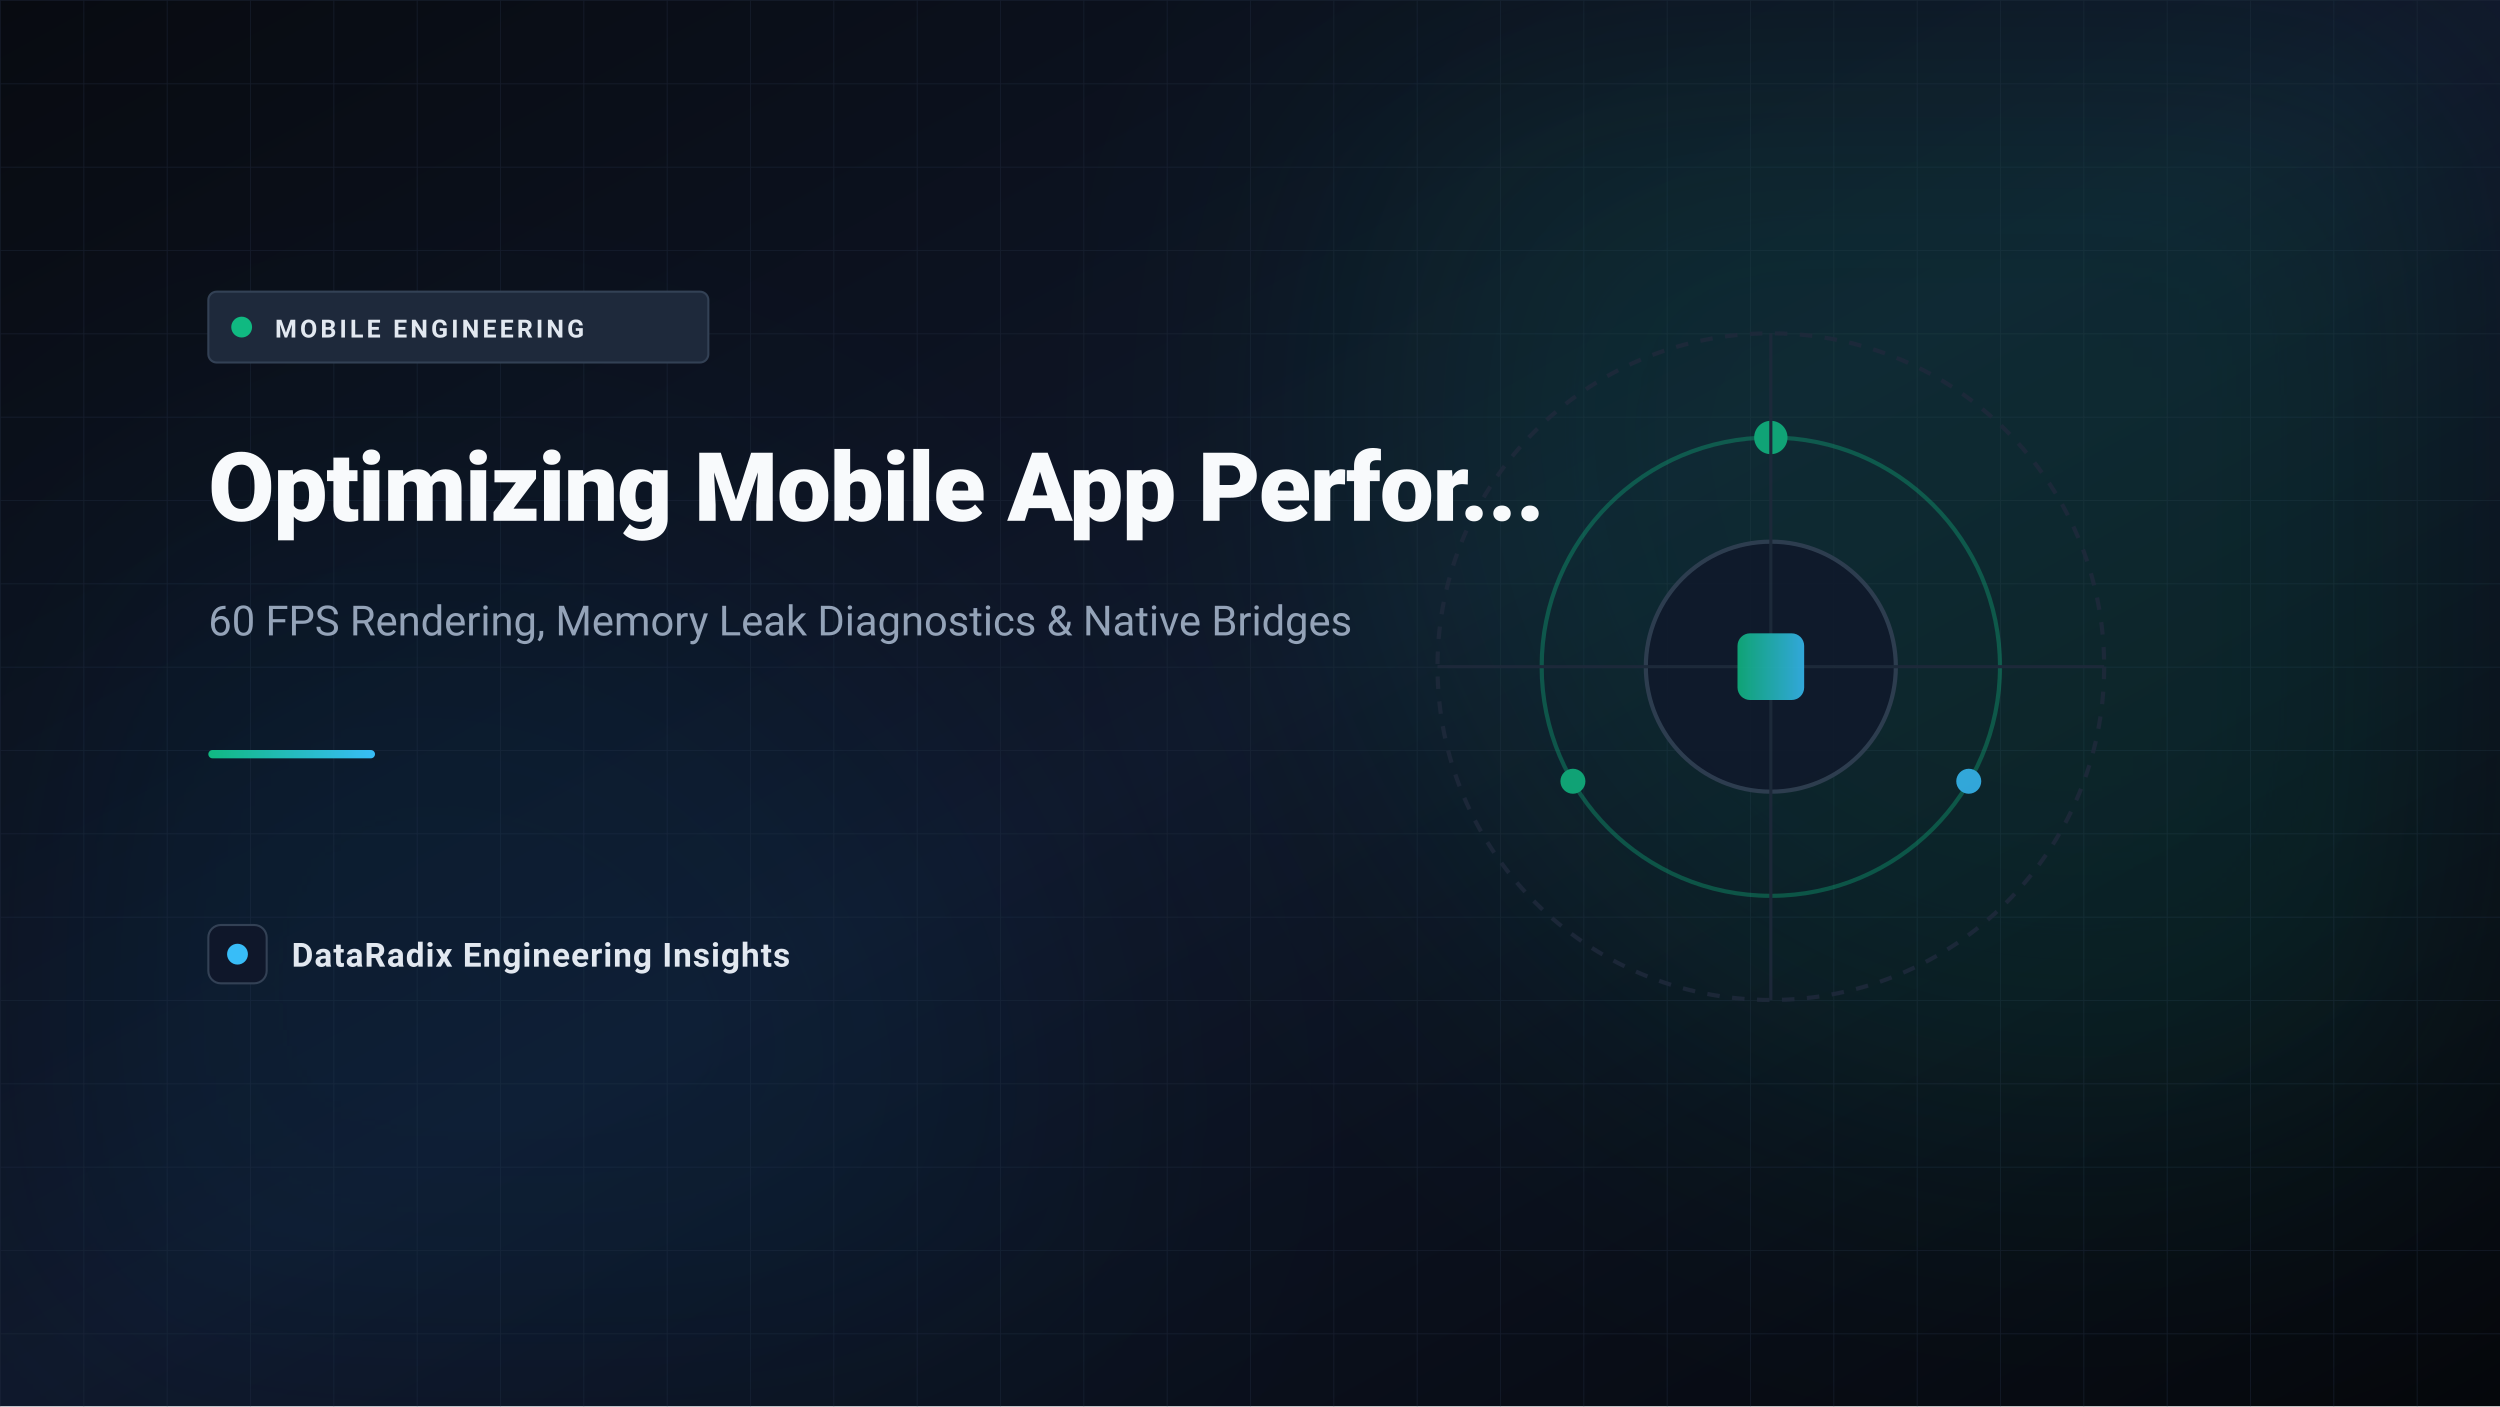
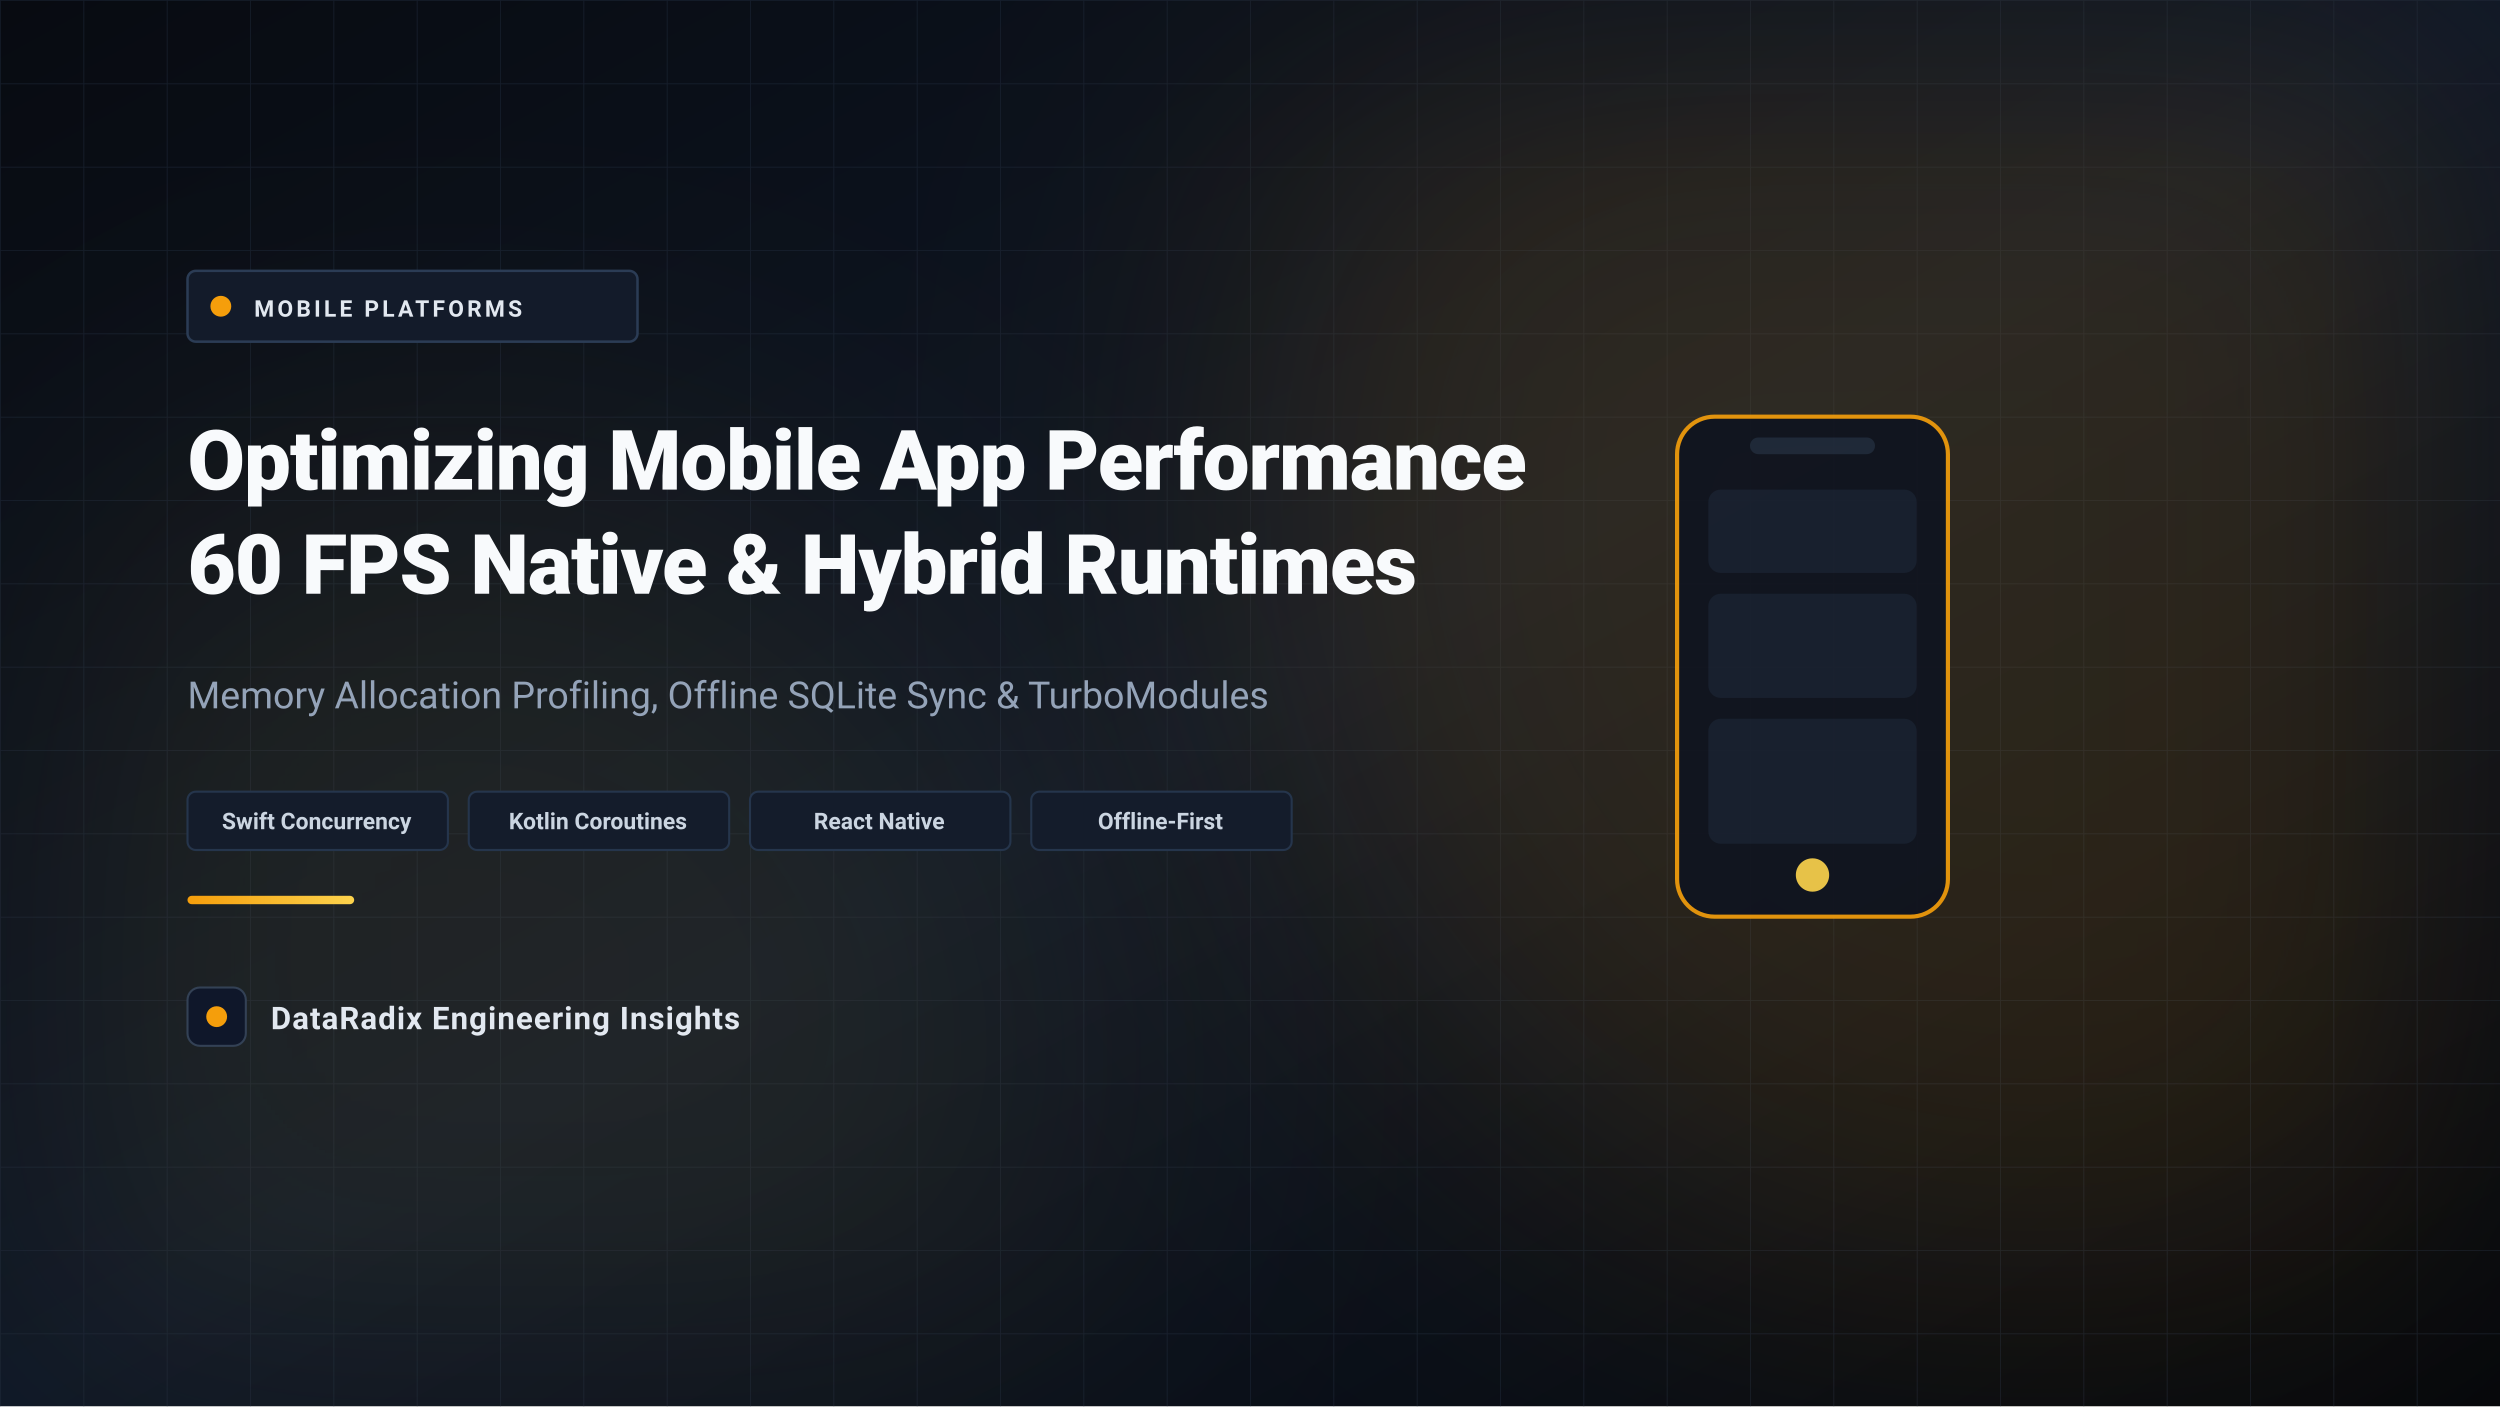
<svg xmlns="http://www.w3.org/2000/svg" viewBox="0 0 1200 675" width="1200" height="675" fill="none">
  <defs>
-     <linearGradient id="bg-grad" x1="0%" y1="0%" x2="100%" y2="100%">
+     <linearGradient id="bg-grad-mobile-app-performance" x1="0%" y1="0%" x2="100%" y2="100%">
      <stop offset="0%" stop-color="#080B11" />
-       <stop offset="50%" stop-color="#0F172A" />
+       <stop offset="50%" stop-color="#0E1726" />
      <stop offset="100%" stop-color="#05070B" />
    </linearGradient>
-     <linearGradient id="accent-grad" x1="0%" y1="0%" x2="100%" y2="0%">
-       <stop offset="0%" stop-color="#10B981" />
-       <stop offset="100%" stop-color="#38BDF8" />
+     <linearGradient id="accent-grad-mobile-app-performance" x1="0%" y1="0%" x2="100%" y2="0%">
+       <stop offset="0%" stop-color="#F59E0B" />
+       <stop offset="100%" stop-color="#FCD34D" />
    </linearGradient>
-     <pattern id="grid" width="40" height="40" patternUnits="userSpaceOnUse">
-       <path d="M 40 0 L 0 0 0 40" fill="none" stroke="#1E293B" stroke-width="0.8" opacity="0.5" />
+     <pattern id="grid-mobile-app-performance" width="40" height="40" patternUnits="userSpaceOnUse">
+       <path d="M 40 0 L 0 0 0 40" fill="none" stroke="#1E293B" stroke-width="0.8" opacity="0.55" />
    </pattern>
  </defs>
-   <rect width="1200" height="675" fill="url(#bg-grad)" />
-   <rect width="1200" height="675" fill="url(#grid)" />
-   <circle cx="1000" cy="200" r="350" fill="#10B981" opacity="0.12" filter="blur(80px)" />
-   <circle cx="200" cy="550" r="300" fill="#0284C7" opacity="0.08" filter="blur(90px)" />
-   <g transform="translate(850, 320)" opacity="0.85">
-     <circle cx="0" cy="0" r="160" stroke="#1E293B" stroke-width="2" stroke-dasharray="6 6" fill="none" />
-     <circle cx="0" cy="0" r="110" stroke="#10B981" stroke-width="2" fill="none" opacity="0.4" />
-     <circle cx="0" cy="0" r="60" fill="#0F172A" stroke="#334155" stroke-width="2" />
-     <circle cx="0" cy="-110" r="8" fill="#10B981" />
-     <circle cx="95" cy="55" r="6" fill="#38BDF8" />
-     <circle cx="-95" cy="55" r="6" fill="#10B981" />
-     <line x1="-160" y1="0" x2="160" y2="0" stroke="#1E293B" stroke-width="1.5" />
-     <line x1="0" y1="-160" x2="0" y2="160" stroke="#1E293B" stroke-width="1.5" />
-     <rect x="-16" y="-16" width="32" height="32" rx="6" fill="url(#accent-grad)" />
+   <rect width="1200" height="675" fill="url(#bg-grad-mobile-app-performance)" />
+   <rect width="1200" height="675" fill="url(#grid-mobile-app-performance)" />
+   <circle cx="980" cy="240" r="380" fill="#F59E0B" opacity="0.14" filter="blur(90px)" />
+   <circle cx="220" cy="520" r="300" fill="#FCD34D" opacity="0.08" filter="blur(90px)" />
+   <g transform="translate(870, 320)" opacity="0.9">
+     <rect x="-65" y="-120" width="130" height="240" rx="18" fill="#0E131F" stroke="#F59E0B" stroke-width="2" />
+     <rect x="-30" y="-110" width="60" height="8" rx="4" fill="#1E293B" />
+     <rect x="-50" y="-85" width="100" height="40" rx="6" fill="#161F30" />
+     <rect x="-50" y="-35" width="100" height="50" rx="6" fill="#161F30" />
+     <rect x="-50" y="25" width="100" height="60" rx="6" fill="#161F30" />
+     <circle cx="0" cy="100" r="8" fill="#FCD34D" />
  </g>
-   <g transform="translate(100, 140)">
-     <rect x="0" y="0" width="240" height="34" rx="4" fill="#1E293B" stroke="#334155" stroke-width="1" />
-     <circle cx="16" cy="17" r="5" fill="#10B981" />
-     <text x="32" y="22" fill="#E2E8F0" font-family="-apple-system, BlinkMacSystemFont, 'Segoe UI', Roboto, sans-serif" font-size="12" font-weight="700" letter-spacing="1.5">MOBILE ENGINEERING</text>
-     <text x="0" y="110" fill="#F8FAFC" font-family="-apple-system, BlinkMacSystemFont, 'Segoe UI', Roboto, sans-serif" font-size="46" font-weight="800" letter-spacing="-0.5">
-       Optimizing Mobile App Perfor...
+   <g transform="translate(90, 130)">
+     <rect x="0" y="0" width="216" height="34" rx="4" fill="#131B2A" stroke="#2B3C55" stroke-width="1.2" />
+     <circle cx="16" cy="17" r="5" fill="#F59E0B" />
+     <text x="32" y="22" fill="#E2E8F0" font-family="-apple-system, BlinkMacSystemFont, 'Segoe UI', Roboto, sans-serif" font-size="11" font-weight="700" letter-spacing="1.5">MOBILE PLATFORMS</text>
+     <text x="0" y="105" fill="#F8FAFC" font-family="-apple-system, BlinkMacSystemFont, 'Segoe UI', Roboto, sans-serif" font-size="40" font-weight="800" letter-spacing="-0.5">
+       Optimizing Mobile App Performance
    </text>
-     <text x="0" y="165" fill="#94A3B8" font-family="-apple-system, BlinkMacSystemFont, 'Segoe UI', Roboto, sans-serif" font-size="20" font-weight="400">
-       60 FPS Rendering, Memory Leak Diagnostics &amp; Native Bridges
+     <text x="0" y="155" fill="#F8FAFC" font-family="-apple-system, BlinkMacSystemFont, 'Segoe UI', Roboto, sans-serif" font-size="40" font-weight="800" letter-spacing="-0.5">
+       60 FPS Native &amp; Hybrid Runtimes
    </text>
-     <rect x="0" y="220" width="80" height="4" rx="2" fill="url(#accent-grad)" />
-     <g transform="translate(0, 310)">
+     <text x="0" y="210" fill="#94A3B8" font-family="-apple-system, BlinkMacSystemFont, 'Segoe UI', Roboto, sans-serif" font-size="18" font-weight="400">
+       Memory Allocation Profiling, Offline SQLite Sync &amp; TurboModules
+     </text>
+     <g transform="translate(0, 250)">
+       <g transform="translate(0, 0)">
+         <rect x="0" y="0" width="125" height="28" rx="4" fill="#141C2B" stroke="#25354C" stroke-width="1" />
+         <text x="62" y="18" fill="#CBD5E1" text-anchor="middle" font-family="-apple-system, BlinkMacSystemFont, 'Segoe UI', Roboto, sans-serif" font-size="11" font-weight="600">Swift Concurrency</text>
+       </g>
+       <g transform="translate(135, 0)">
+         <rect x="0" y="0" width="125" height="28" rx="4" fill="#141C2B" stroke="#25354C" stroke-width="1" />
+         <text x="62" y="18" fill="#CBD5E1" text-anchor="middle" font-family="-apple-system, BlinkMacSystemFont, 'Segoe UI', Roboto, sans-serif" font-size="11" font-weight="600">Kotlin Coroutines</text>
+       </g>
+       <g transform="translate(270, 0)">
+         <rect x="0" y="0" width="125" height="28" rx="4" fill="#141C2B" stroke="#25354C" stroke-width="1" />
+         <text x="62" y="18" fill="#CBD5E1" text-anchor="middle" font-family="-apple-system, BlinkMacSystemFont, 'Segoe UI', Roboto, sans-serif" font-size="11" font-weight="600">React Native</text>
+       </g>
+       <g transform="translate(405, 0)">
+         <rect x="0" y="0" width="125" height="28" rx="4" fill="#141C2B" stroke="#25354C" stroke-width="1" />
+         <text x="62" y="18" fill="#CBD5E1" text-anchor="middle" font-family="-apple-system, BlinkMacSystemFont, 'Segoe UI', Roboto, sans-serif" font-size="11" font-weight="600">Offline-First</text>
+       </g>
+     </g>
+     <rect x="0" y="300" width="80" height="4" rx="2" fill="url(#accent-grad-mobile-app-performance)" />
+     <g transform="translate(0, 350)">
      <rect x="0" y="-6" width="28" height="28" rx="6" fill="#0F172A" stroke="#334155" stroke-width="1" />
-       <circle cx="14" cy="8" r="5" fill="#38BDF8" />
-       <text x="40" y="14" fill="#E2E8F0" font-family="-apple-system, BlinkMacSystemFont, 'Segoe UI', Roboto, sans-serif" font-size="16" font-weight="700" letter-spacing="0.5">DataRadix Engineering Insights</text>
+       <circle cx="14" cy="8" r="5" fill="#F59E0B" />
+       <text x="40" y="14" fill="#E2E8F0" font-family="-apple-system, BlinkMacSystemFont, 'Segoe UI', Roboto, sans-serif" font-size="15" font-weight="700" letter-spacing="0.5">DataRadix Engineering Insights</text>
    </g>
  </g>
</svg>
